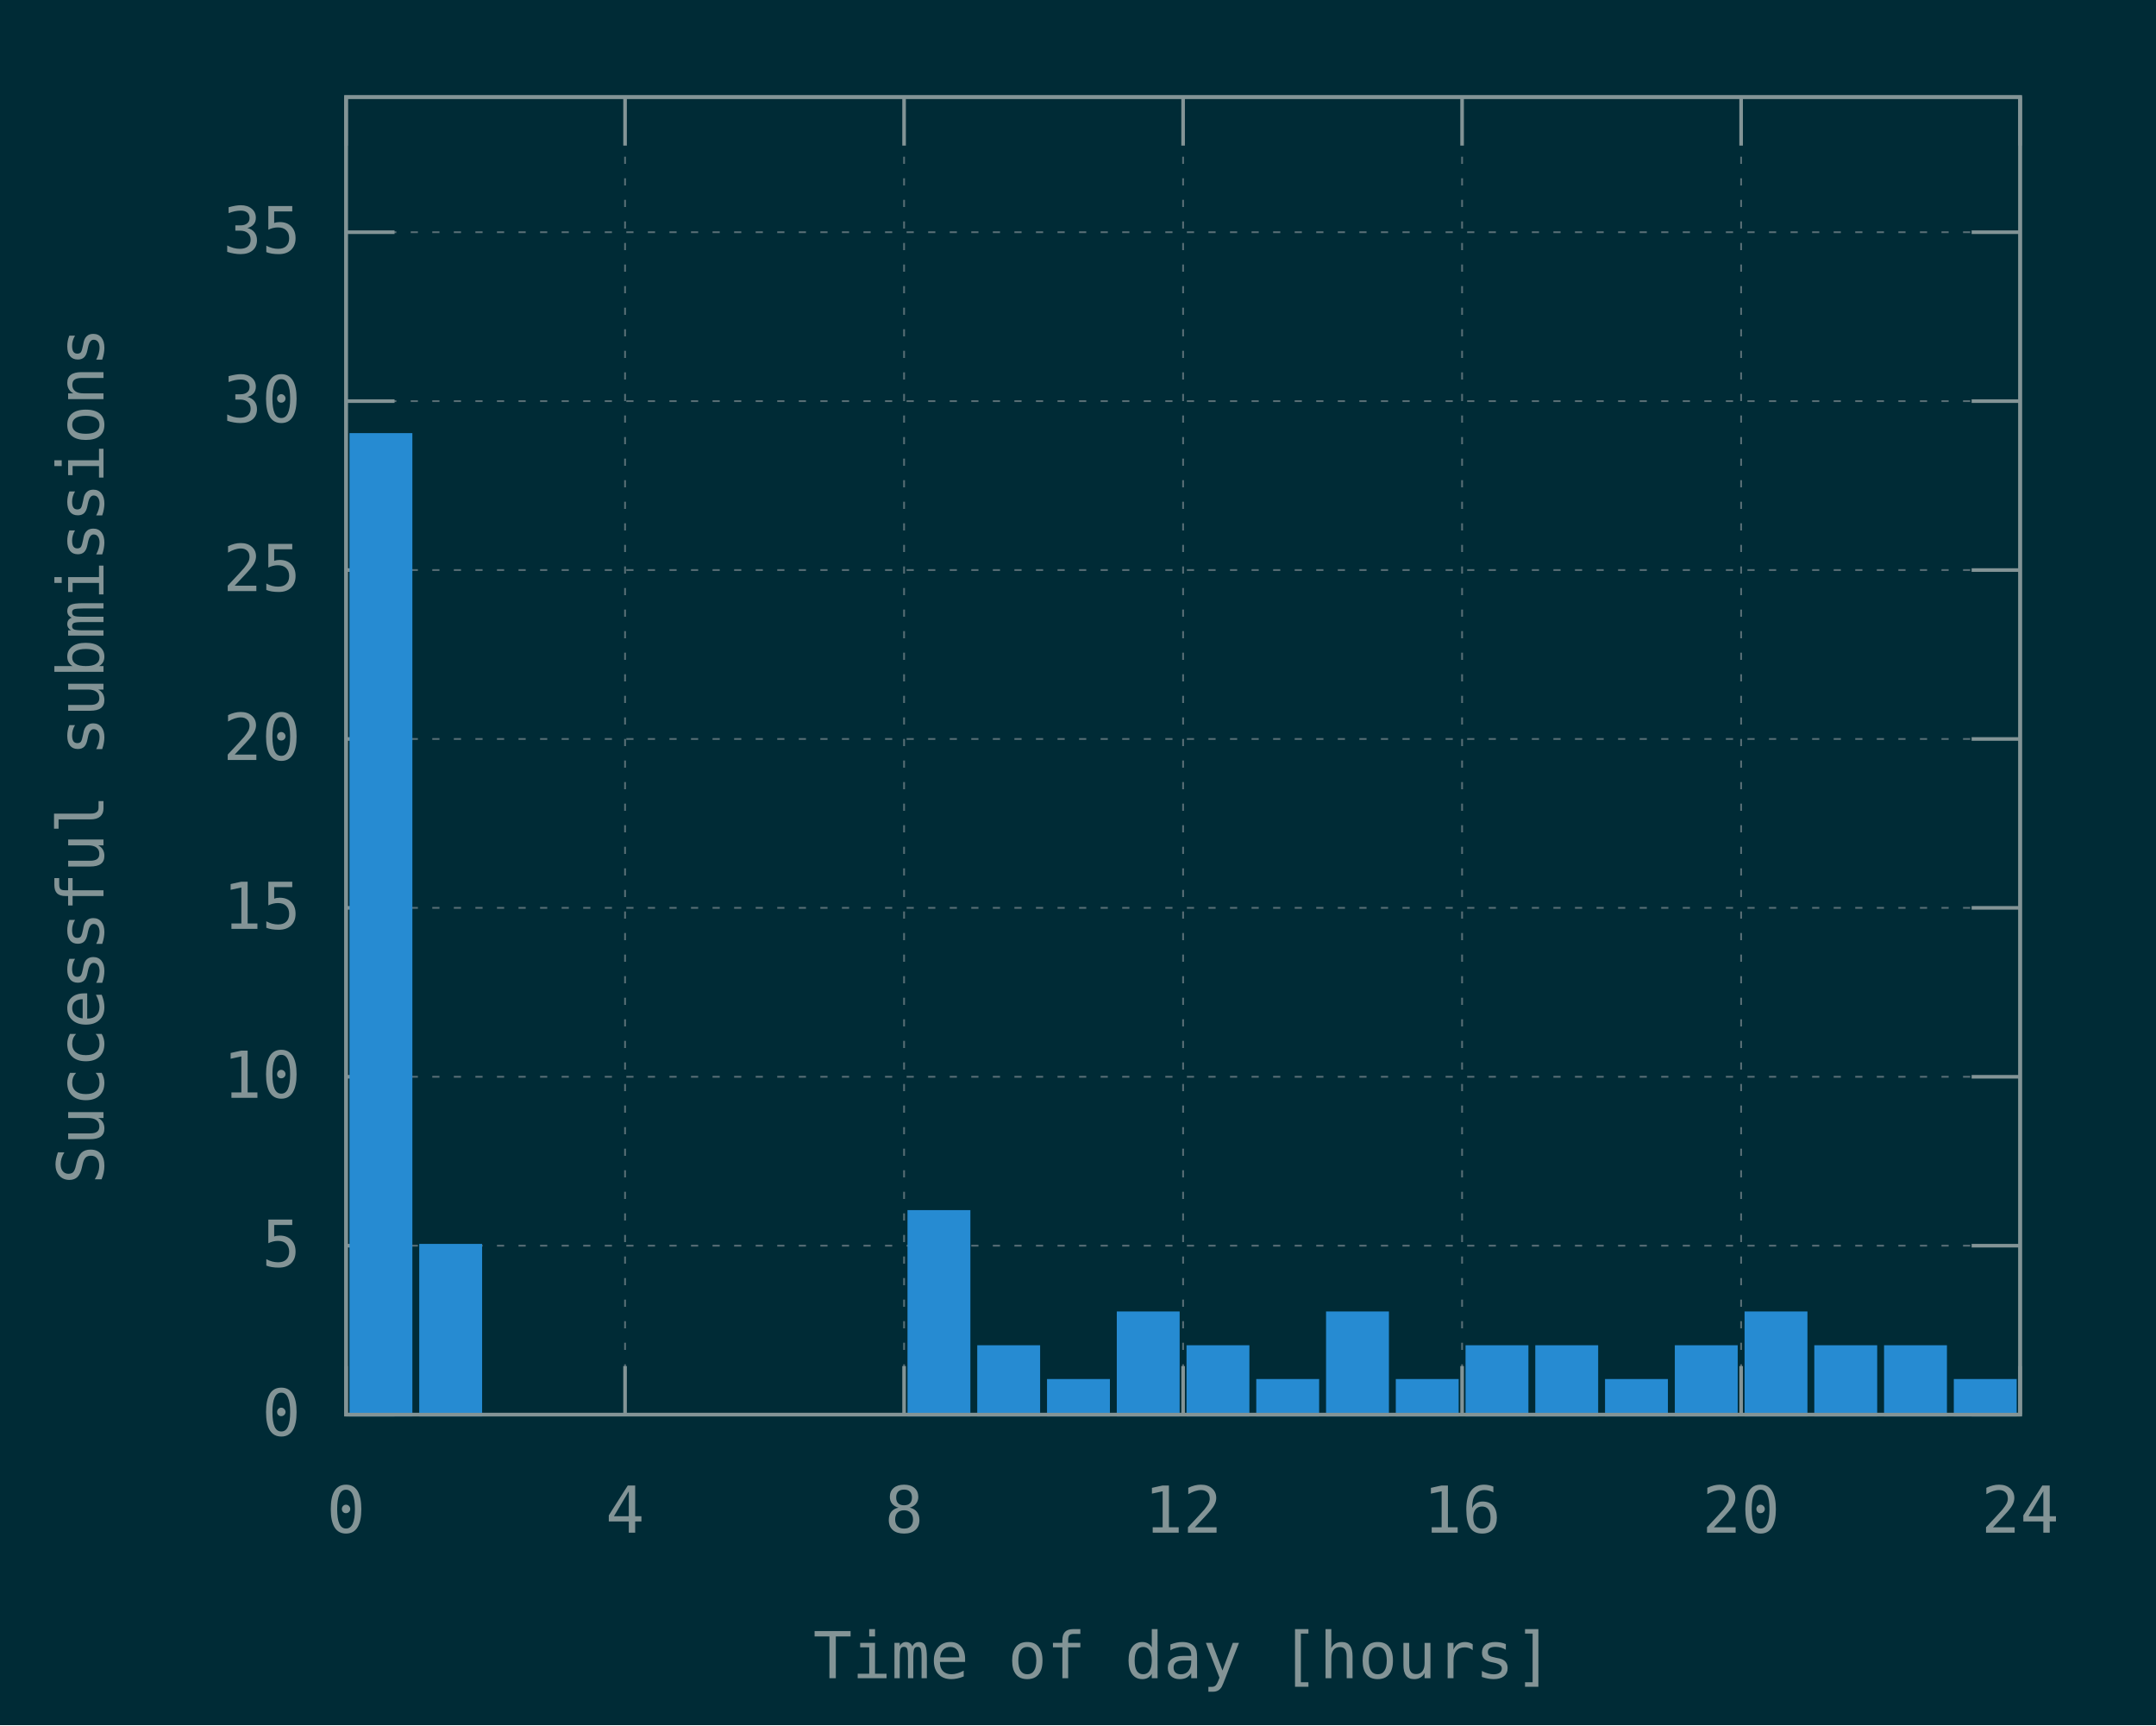
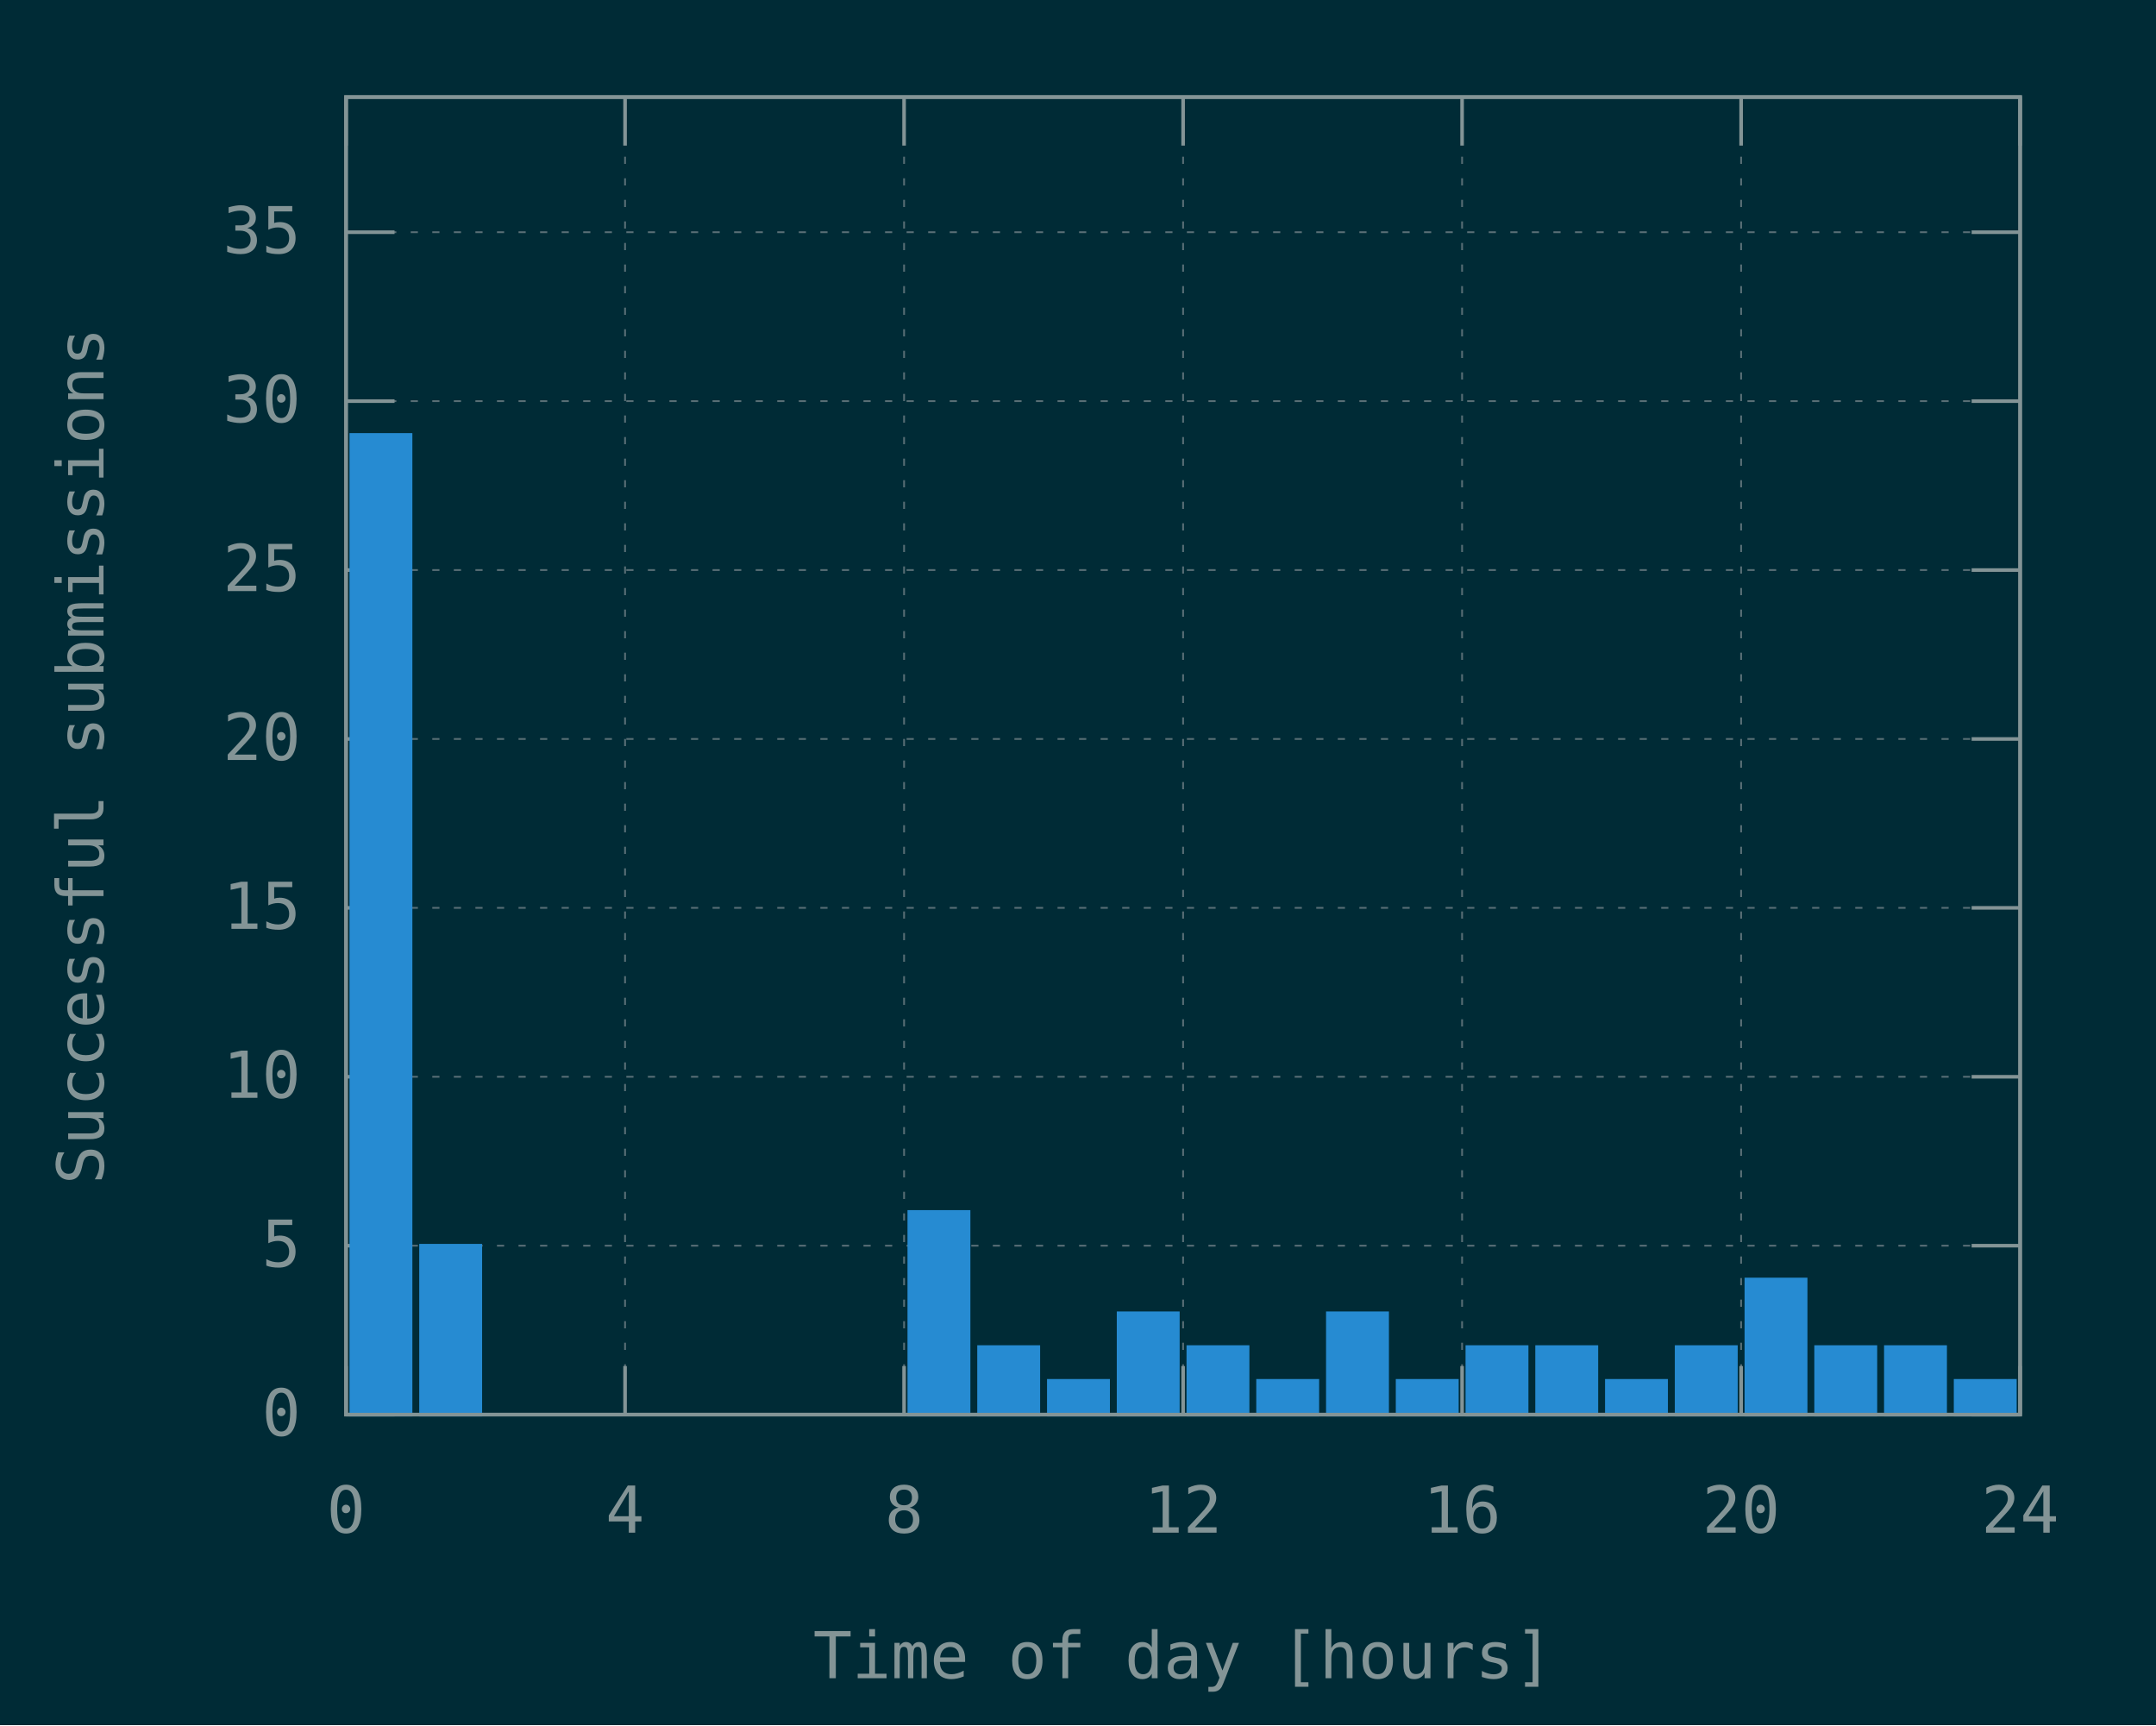
<svg xmlns="http://www.w3.org/2000/svg" xmlns:xlink="http://www.w3.org/1999/xlink" width="600" height="480" viewBox="0 0 600 480">
  <g id="gnuplot_canvas">
    <rect x="0" y="0" width="600" height="480" fill="#002b36" />
    <defs>
      <circle id="gpDot" r="0.5" stroke-width="0.5" stroke="currentColor" />
      <path id="gpPt0" stroke-width="0.148" stroke="currentColor" d="M-1,0 h2 M0,-1 v2" />
      <path id="gpPt1" stroke-width="0.148" stroke="currentColor" d="M-1,-1 L1,1 M1,-1 L-1,1" />
      <path id="gpPt2" stroke-width="0.148" stroke="currentColor" d="M-1,0 L1,0 M0,-1 L0,1 M-1,-1 L1,1 M-1,1 L1,-1" />
      <rect id="gpPt3" stroke-width="0.148" stroke="currentColor" x="-1" y="-1" width="2" height="2" />
      <rect id="gpPt4" stroke-width="0.148" stroke="currentColor" fill="currentColor" x="-1" y="-1" width="2" height="2" />
      <circle id="gpPt5" stroke-width="0.148" stroke="currentColor" cx="0" cy="0" r="1" />
      <use xlink:href="#gpPt5" id="gpPt6" fill="currentColor" stroke="none" />
      <path id="gpPt7" stroke-width="0.148" stroke="currentColor" d="M0,-1.33 L-1.33,0.67 L1.33,0.67 z" />
      <use xlink:href="#gpPt7" id="gpPt8" fill="currentColor" stroke="none" />
      <use xlink:href="#gpPt7" id="gpPt9" stroke="currentColor" transform="rotate(180)" />
      <use xlink:href="#gpPt9" id="gpPt10" fill="currentColor" stroke="none" />
      <use xlink:href="#gpPt3" id="gpPt11" stroke="currentColor" transform="rotate(45)" />
      <use xlink:href="#gpPt11" id="gpPt12" fill="currentColor" stroke="none" />
      <path id="gpPt13" stroke-width="0.148" stroke="currentColor" d="M0,1.330 L1.265,0.411 L0.782,-1.067 L-0.782,-1.076 L-1.265,0.411 z" />
      <use xlink:href="#gpPt13" id="gpPt14" fill="currentColor" stroke="none" />
      <filter id="textbox" filterUnits="objectBoundingBox" x="0" y="0" height="1" width="1">
        <feFlood flood-color="#002B36" flood-opacity="1" result="bgnd" />
        <feComposite in="SourceGraphic" in2="bgnd" operator="atop" />
      </filter>
      <filter id="greybox" filterUnits="objectBoundingBox" x="0" y="0" height="1" width="1">
        <feFlood flood-color="lightgrey" flood-opacity="1" result="grey" />
        <feComposite in="SourceGraphic" in2="grey" operator="atop" />
      </filter>
    </defs>
    <g fill="none" color="#002B36" stroke="currentColor" stroke-width="1.00" stroke-linecap="butt" stroke-linejoin="miter">
</g>
    <g fill="none" color="black" stroke="currentColor" stroke-width="1.00" stroke-linecap="butt" stroke-linejoin="miter">
</g>
    <g fill="none" color="black" stroke="rgb(131, 148, 150)" stroke-width="0.50" stroke-linecap="butt" stroke-linejoin="miter">
</g>
    <g fill="none" color="gray" stroke="currentColor" stroke-width="0.50" stroke-linecap="butt" stroke-linejoin="miter">
      <path stroke="rgb( 88, 110, 117)" stroke-dasharray="2,4" class="gridline" d="M96.30,393.60 L562.19,393.60  " />
    </g>
    <g fill="none" color="gray" stroke="rgb( 88, 110, 117)" stroke-width="1.00" stroke-linecap="butt" stroke-linejoin="miter">
</g>
    <g fill="none" color="black" stroke="currentColor" stroke-width="1.00" stroke-linecap="butt" stroke-linejoin="miter">
      <path stroke="rgb(131, 148, 150)" d="M96.30,393.60 L109.80,393.60 M562.19,393.60 L548.69,393.60  " />
      <g transform="translate(83.70,399.45)" stroke="none" fill="rgb(131,148,150)" font-family="Inconsolata" font-size="18.00" text-anchor="end">
        <text>
          <tspan font-family="Inconsolata"> 0</tspan>
        </text>
      </g>
    </g>
    <g fill="none" color="black" stroke="currentColor" stroke-width="1.00" stroke-linecap="butt" stroke-linejoin="miter">
</g>
    <g fill="none" color="black" stroke="rgb(131, 148, 150)" stroke-width="0.50" stroke-linecap="butt" stroke-linejoin="miter">
</g>
    <g fill="none" color="gray" stroke="currentColor" stroke-width="0.50" stroke-linecap="butt" stroke-linejoin="miter">
      <path stroke="rgb( 88, 110, 117)" stroke-dasharray="2,4" class="gridline" d="M96.30,346.60 L562.19,346.60  " />
    </g>
    <g fill="none" color="gray" stroke="rgb( 88, 110, 117)" stroke-width="1.00" stroke-linecap="butt" stroke-linejoin="miter">
</g>
    <g fill="none" color="black" stroke="currentColor" stroke-width="1.00" stroke-linecap="butt" stroke-linejoin="miter">
      <path stroke="rgb(131, 148, 150)" d="M96.30,346.60 L109.80,346.60 M562.19,346.60 L548.69,346.60  " />
      <g transform="translate(83.70,352.45)" stroke="none" fill="rgb(131,148,150)" font-family="Inconsolata" font-size="18.00" text-anchor="end">
        <text>
          <tspan font-family="Inconsolata"> 5</tspan>
        </text>
      </g>
    </g>
    <g fill="none" color="black" stroke="currentColor" stroke-width="1.00" stroke-linecap="butt" stroke-linejoin="miter">
</g>
    <g fill="none" color="black" stroke="rgb(131, 148, 150)" stroke-width="0.50" stroke-linecap="butt" stroke-linejoin="miter">
</g>
    <g fill="none" color="gray" stroke="currentColor" stroke-width="0.50" stroke-linecap="butt" stroke-linejoin="miter">
      <path stroke="rgb( 88, 110, 117)" stroke-dasharray="2,4" class="gridline" d="M96.30,299.60 L562.19,299.60  " />
    </g>
    <g fill="none" color="gray" stroke="rgb( 88, 110, 117)" stroke-width="1.00" stroke-linecap="butt" stroke-linejoin="miter">
</g>
    <g fill="none" color="black" stroke="currentColor" stroke-width="1.00" stroke-linecap="butt" stroke-linejoin="miter">
      <path stroke="rgb(131, 148, 150)" d="M96.30,299.60 L109.80,299.60 M562.19,299.60 L548.69,299.60  " />
      <g transform="translate(83.70,305.45)" stroke="none" fill="rgb(131,148,150)" font-family="Inconsolata" font-size="18.00" text-anchor="end">
        <text>
          <tspan font-family="Inconsolata"> 10</tspan>
        </text>
      </g>
    </g>
    <g fill="none" color="black" stroke="currentColor" stroke-width="1.00" stroke-linecap="butt" stroke-linejoin="miter">
</g>
    <g fill="none" color="black" stroke="rgb(131, 148, 150)" stroke-width="0.50" stroke-linecap="butt" stroke-linejoin="miter">
</g>
    <g fill="none" color="gray" stroke="currentColor" stroke-width="0.50" stroke-linecap="butt" stroke-linejoin="miter">
      <path stroke="rgb( 88, 110, 117)" stroke-dasharray="2,4" class="gridline" d="M96.30,252.60 L562.19,252.60  " />
    </g>
    <g fill="none" color="gray" stroke="rgb( 88, 110, 117)" stroke-width="1.00" stroke-linecap="butt" stroke-linejoin="miter">
</g>
    <g fill="none" color="black" stroke="currentColor" stroke-width="1.00" stroke-linecap="butt" stroke-linejoin="miter">
      <path stroke="rgb(131, 148, 150)" d="M96.30,252.60 L109.80,252.60 M562.19,252.60 L548.69,252.60  " />
      <g transform="translate(83.70,258.45)" stroke="none" fill="rgb(131,148,150)" font-family="Inconsolata" font-size="18.00" text-anchor="end">
        <text>
          <tspan font-family="Inconsolata"> 15</tspan>
        </text>
      </g>
    </g>
    <g fill="none" color="black" stroke="currentColor" stroke-width="1.00" stroke-linecap="butt" stroke-linejoin="miter">
</g>
    <g fill="none" color="black" stroke="rgb(131, 148, 150)" stroke-width="0.50" stroke-linecap="butt" stroke-linejoin="miter">
</g>
    <g fill="none" color="gray" stroke="currentColor" stroke-width="0.50" stroke-linecap="butt" stroke-linejoin="miter">
      <path stroke="rgb( 88, 110, 117)" stroke-dasharray="2,4" class="gridline" d="M96.30,205.61 L562.19,205.61  " />
    </g>
    <g fill="none" color="gray" stroke="rgb( 88, 110, 117)" stroke-width="1.00" stroke-linecap="butt" stroke-linejoin="miter">
</g>
    <g fill="none" color="black" stroke="currentColor" stroke-width="1.00" stroke-linecap="butt" stroke-linejoin="miter">
      <path stroke="rgb(131, 148, 150)" d="M96.30,205.61 L109.80,205.61 M562.19,205.61 L548.69,205.61  " />
      <g transform="translate(83.70,211.46)" stroke="none" fill="rgb(131,148,150)" font-family="Inconsolata" font-size="18.00" text-anchor="end">
        <text>
          <tspan font-family="Inconsolata"> 20</tspan>
        </text>
      </g>
    </g>
    <g fill="none" color="black" stroke="currentColor" stroke-width="1.00" stroke-linecap="butt" stroke-linejoin="miter">
</g>
    <g fill="none" color="black" stroke="rgb(131, 148, 150)" stroke-width="0.50" stroke-linecap="butt" stroke-linejoin="miter">
</g>
    <g fill="none" color="gray" stroke="currentColor" stroke-width="0.50" stroke-linecap="butt" stroke-linejoin="miter">
      <path stroke="rgb( 88, 110, 117)" stroke-dasharray="2,4" class="gridline" d="M96.30,158.61 L562.19,158.61  " />
    </g>
    <g fill="none" color="gray" stroke="rgb( 88, 110, 117)" stroke-width="1.00" stroke-linecap="butt" stroke-linejoin="miter">
</g>
    <g fill="none" color="black" stroke="currentColor" stroke-width="1.00" stroke-linecap="butt" stroke-linejoin="miter">
      <path stroke="rgb(131, 148, 150)" d="M96.30,158.61 L109.80,158.61 M562.19,158.61 L548.69,158.61  " />
      <g transform="translate(83.70,164.46)" stroke="none" fill="rgb(131,148,150)" font-family="Inconsolata" font-size="18.00" text-anchor="end">
        <text>
          <tspan font-family="Inconsolata"> 25</tspan>
        </text>
      </g>
    </g>
    <g fill="none" color="black" stroke="currentColor" stroke-width="1.00" stroke-linecap="butt" stroke-linejoin="miter">
</g>
    <g fill="none" color="black" stroke="rgb(131, 148, 150)" stroke-width="0.50" stroke-linecap="butt" stroke-linejoin="miter">
</g>
    <g fill="none" color="gray" stroke="currentColor" stroke-width="0.50" stroke-linecap="butt" stroke-linejoin="miter">
      <path stroke="rgb( 88, 110, 117)" stroke-dasharray="2,4" class="gridline" d="M96.30,111.61 L562.19,111.61  " />
    </g>
    <g fill="none" color="gray" stroke="rgb( 88, 110, 117)" stroke-width="1.00" stroke-linecap="butt" stroke-linejoin="miter">
</g>
    <g fill="none" color="black" stroke="currentColor" stroke-width="1.00" stroke-linecap="butt" stroke-linejoin="miter">
      <path stroke="rgb(131, 148, 150)" d="M96.30,111.61 L109.80,111.61 M562.19,111.61 L548.69,111.61  " />
      <g transform="translate(83.70,117.46)" stroke="none" fill="rgb(131,148,150)" font-family="Inconsolata" font-size="18.00" text-anchor="end">
        <text>
          <tspan font-family="Inconsolata"> 30</tspan>
        </text>
      </g>
    </g>
    <g fill="none" color="black" stroke="currentColor" stroke-width="1.00" stroke-linecap="butt" stroke-linejoin="miter">
</g>
    <g fill="none" color="black" stroke="rgb(131, 148, 150)" stroke-width="0.50" stroke-linecap="butt" stroke-linejoin="miter">
</g>
    <g fill="none" color="gray" stroke="currentColor" stroke-width="0.50" stroke-linecap="butt" stroke-linejoin="miter">
      <path stroke="rgb( 88, 110, 117)" stroke-dasharray="2,4" class="gridline" d="M96.30,64.61 L562.19,64.61  " />
    </g>
    <g fill="none" color="gray" stroke="rgb( 88, 110, 117)" stroke-width="1.00" stroke-linecap="butt" stroke-linejoin="miter">
</g>
    <g fill="none" color="black" stroke="currentColor" stroke-width="1.00" stroke-linecap="butt" stroke-linejoin="miter">
      <path stroke="rgb(131, 148, 150)" d="M96.30,64.61 L109.80,64.61 M562.19,64.61 L548.69,64.61  " />
      <g transform="translate(83.70,70.46)" stroke="none" fill="rgb(131,148,150)" font-family="Inconsolata" font-size="18.00" text-anchor="end">
        <text>
          <tspan font-family="Inconsolata"> 35</tspan>
        </text>
      </g>
    </g>
    <g fill="none" color="black" stroke="currentColor" stroke-width="1.00" stroke-linecap="butt" stroke-linejoin="miter">
</g>
    <g fill="none" color="black" stroke="rgb(131, 148, 150)" stroke-width="0.50" stroke-linecap="butt" stroke-linejoin="miter">
</g>
    <g fill="none" color="gray" stroke="currentColor" stroke-width="0.50" stroke-linecap="butt" stroke-linejoin="miter">
      <path stroke="rgb( 88, 110, 117)" stroke-dasharray="2,4" class="gridline" d="M96.30,393.60 L96.30,27.01  " />
    </g>
    <g fill="none" color="gray" stroke="rgb( 88, 110, 117)" stroke-width="1.00" stroke-linecap="butt" stroke-linejoin="miter">
</g>
    <g fill="none" color="black" stroke="currentColor" stroke-width="1.00" stroke-linecap="butt" stroke-linejoin="miter">
      <path stroke="rgb(131, 148, 150)" d="M96.30,393.60 L96.30,380.10 M96.30,27.01 L96.30,40.51  " />
      <g transform="translate(96.30,426.45)" stroke="none" fill="rgb(131,148,150)" font-family="Inconsolata" font-size="18.00" text-anchor="middle">
        <text>
          <tspan font-family="Inconsolata"> 0</tspan>
        </text>
      </g>
    </g>
    <g fill="none" color="black" stroke="currentColor" stroke-width="1.00" stroke-linecap="butt" stroke-linejoin="miter">
</g>
    <g fill="none" color="black" stroke="rgb(131, 148, 150)" stroke-width="0.50" stroke-linecap="butt" stroke-linejoin="miter">
</g>
    <g fill="none" color="gray" stroke="currentColor" stroke-width="0.50" stroke-linecap="butt" stroke-linejoin="miter">
      <path stroke="rgb( 88, 110, 117)" stroke-dasharray="2,4" class="gridline" d="M173.95,393.60 L173.95,27.01  " />
    </g>
    <g fill="none" color="gray" stroke="rgb( 88, 110, 117)" stroke-width="1.00" stroke-linecap="butt" stroke-linejoin="miter">
</g>
    <g fill="none" color="black" stroke="currentColor" stroke-width="1.00" stroke-linecap="butt" stroke-linejoin="miter">
      <path stroke="rgb(131, 148, 150)" d="M173.95,393.60 L173.95,380.10 M173.95,27.01 L173.95,40.51  " />
      <g transform="translate(173.95,426.45)" stroke="none" fill="rgb(131,148,150)" font-family="Inconsolata" font-size="18.00" text-anchor="middle">
        <text>
          <tspan font-family="Inconsolata"> 4</tspan>
        </text>
      </g>
    </g>
    <g fill="none" color="black" stroke="currentColor" stroke-width="1.00" stroke-linecap="butt" stroke-linejoin="miter">
</g>
    <g fill="none" color="black" stroke="rgb(131, 148, 150)" stroke-width="0.50" stroke-linecap="butt" stroke-linejoin="miter">
</g>
    <g fill="none" color="gray" stroke="currentColor" stroke-width="0.50" stroke-linecap="butt" stroke-linejoin="miter">
      <path stroke="rgb( 88, 110, 117)" stroke-dasharray="2,4" class="gridline" d="M251.60,393.60 L251.60,27.01  " />
    </g>
    <g fill="none" color="gray" stroke="rgb( 88, 110, 117)" stroke-width="1.00" stroke-linecap="butt" stroke-linejoin="miter">
</g>
    <g fill="none" color="black" stroke="currentColor" stroke-width="1.00" stroke-linecap="butt" stroke-linejoin="miter">
      <path stroke="rgb(131, 148, 150)" d="M251.60,393.60 L251.60,380.10 M251.60,27.01 L251.60,40.51  " />
      <g transform="translate(251.60,426.45)" stroke="none" fill="rgb(131,148,150)" font-family="Inconsolata" font-size="18.00" text-anchor="middle">
        <text>
          <tspan font-family="Inconsolata"> 8</tspan>
        </text>
      </g>
    </g>
    <g fill="none" color="black" stroke="currentColor" stroke-width="1.00" stroke-linecap="butt" stroke-linejoin="miter">
</g>
    <g fill="none" color="black" stroke="rgb(131, 148, 150)" stroke-width="0.50" stroke-linecap="butt" stroke-linejoin="miter">
</g>
    <g fill="none" color="gray" stroke="currentColor" stroke-width="0.50" stroke-linecap="butt" stroke-linejoin="miter">
      <path stroke="rgb( 88, 110, 117)" stroke-dasharray="2,4" class="gridline" d="M329.25,393.60 L329.25,27.01  " />
    </g>
    <g fill="none" color="gray" stroke="rgb( 88, 110, 117)" stroke-width="1.00" stroke-linecap="butt" stroke-linejoin="miter">
</g>
    <g fill="none" color="black" stroke="currentColor" stroke-width="1.00" stroke-linecap="butt" stroke-linejoin="miter">
      <path stroke="rgb(131, 148, 150)" d="M329.25,393.60 L329.25,380.10 M329.25,27.01 L329.25,40.51  " />
      <g transform="translate(329.25,426.45)" stroke="none" fill="rgb(131,148,150)" font-family="Inconsolata" font-size="18.00" text-anchor="middle">
        <text>
          <tspan font-family="Inconsolata"> 12</tspan>
        </text>
      </g>
    </g>
    <g fill="none" color="black" stroke="currentColor" stroke-width="1.00" stroke-linecap="butt" stroke-linejoin="miter">
</g>
    <g fill="none" color="black" stroke="rgb(131, 148, 150)" stroke-width="0.50" stroke-linecap="butt" stroke-linejoin="miter">
</g>
    <g fill="none" color="gray" stroke="currentColor" stroke-width="0.50" stroke-linecap="butt" stroke-linejoin="miter">
      <path stroke="rgb( 88, 110, 117)" stroke-dasharray="2,4" class="gridline" d="M406.89,393.60 L406.89,27.01  " />
    </g>
    <g fill="none" color="gray" stroke="rgb( 88, 110, 117)" stroke-width="1.00" stroke-linecap="butt" stroke-linejoin="miter">
</g>
    <g fill="none" color="black" stroke="currentColor" stroke-width="1.00" stroke-linecap="butt" stroke-linejoin="miter">
      <path stroke="rgb(131, 148, 150)" d="M406.89,393.60 L406.89,380.10 M406.89,27.01 L406.89,40.51  " />
      <g transform="translate(406.89,426.45)" stroke="none" fill="rgb(131,148,150)" font-family="Inconsolata" font-size="18.00" text-anchor="middle">
        <text>
          <tspan font-family="Inconsolata"> 16</tspan>
        </text>
      </g>
    </g>
    <g fill="none" color="black" stroke="currentColor" stroke-width="1.00" stroke-linecap="butt" stroke-linejoin="miter">
</g>
    <g fill="none" color="black" stroke="rgb(131, 148, 150)" stroke-width="0.50" stroke-linecap="butt" stroke-linejoin="miter">
</g>
    <g fill="none" color="gray" stroke="currentColor" stroke-width="0.50" stroke-linecap="butt" stroke-linejoin="miter">
      <path stroke="rgb( 88, 110, 117)" stroke-dasharray="2,4" class="gridline" d="M484.54,393.60 L484.54,40.51 L484.54,27.01  " />
    </g>
    <g fill="none" color="gray" stroke="rgb( 88, 110, 117)" stroke-width="1.00" stroke-linecap="butt" stroke-linejoin="miter">
</g>
    <g fill="none" color="black" stroke="currentColor" stroke-width="1.00" stroke-linecap="butt" stroke-linejoin="miter">
      <path stroke="rgb(131, 148, 150)" d="M484.54,393.60 L484.54,380.10 M484.54,27.01 L484.54,40.51  " />
      <g transform="translate(484.54,426.45)" stroke="none" fill="rgb(131,148,150)" font-family="Inconsolata" font-size="18.00" text-anchor="middle">
        <text>
          <tspan font-family="Inconsolata"> 20</tspan>
        </text>
      </g>
    </g>
    <g fill="none" color="black" stroke="currentColor" stroke-width="1.00" stroke-linecap="butt" stroke-linejoin="miter">
</g>
    <g fill="none" color="black" stroke="rgb(131, 148, 150)" stroke-width="0.50" stroke-linecap="butt" stroke-linejoin="miter">
</g>
    <g fill="none" color="gray" stroke="currentColor" stroke-width="0.50" stroke-linecap="butt" stroke-linejoin="miter">
      <path stroke="rgb( 88, 110, 117)" stroke-dasharray="2,4" class="gridline" d="M562.19,393.60 L562.19,27.01  " />
    </g>
    <g fill="none" color="gray" stroke="rgb( 88, 110, 117)" stroke-width="1.00" stroke-linecap="butt" stroke-linejoin="miter">
</g>
    <g fill="none" color="black" stroke="currentColor" stroke-width="1.00" stroke-linecap="butt" stroke-linejoin="miter">
      <path stroke="rgb(131, 148, 150)" d="M562.19,393.60 L562.19,380.10 M562.19,27.01 L562.19,40.51  " />
      <g transform="translate(562.19,426.45)" stroke="none" fill="rgb(131,148,150)" font-family="Inconsolata" font-size="18.00" text-anchor="middle">
        <text>
          <tspan font-family="Inconsolata"> 24</tspan>
        </text>
      </g>
    </g>
    <g fill="none" color="black" stroke="currentColor" stroke-width="1.00" stroke-linecap="butt" stroke-linejoin="miter">
</g>
    <g fill="none" color="black" stroke="currentColor" stroke-width="1.00" stroke-linecap="butt" stroke-linejoin="miter">
      <path stroke="rgb(131, 148, 150)" d="M96.30,27.01 L96.30,393.60 L562.19,393.60 L562.19,27.01 L96.30,27.01 Z  " />
    </g>
    <g fill="none" color="black" stroke="currentColor" stroke-width="1.00" stroke-linecap="butt" stroke-linejoin="miter">
      <g transform="translate(28.80,210.31) rotate(270)" stroke="none" fill="rgb(131,148,150)" font-family="Inconsolata" font-size="18.00" text-anchor="middle">
        <text>
          <tspan font-family="Inconsolata">Successful submissions</tspan>
        </text>
      </g>
    </g>
    <g fill="none" color="black" stroke="currentColor" stroke-width="1.00" stroke-linecap="butt" stroke-linejoin="miter">
      <g transform="translate(329.24,466.95)" stroke="none" fill="rgb(131,148,150)" font-family="Inconsolata" font-size="18.00" text-anchor="middle">
        <text>
          <tspan font-family="Inconsolata">Time of day [hours]</tspan>
        </text>
      </g>
    </g>
    <g fill="none" color="black" stroke="currentColor" stroke-width="1.00" stroke-linecap="butt" stroke-linejoin="miter">
</g>
    <g id="gnuplot_plot_1">
      <g fill="none" color="black" stroke="currentColor" stroke-width="1.00" stroke-linecap="butt" stroke-linejoin="miter">
        <g stroke="none" shape-rendering="crispEdges">
          <polygon fill="rgb( 38, 139, 210)" points="97.76,393.60 114.27,393.60 114.27,121.00 97.76,121.00 " />
        </g>
        <path stroke="rgb( 38, 139, 210)" d="M97.76,393.60 L97.76,121.01 L114.26,121.01 L114.26,393.60 L97.76,393.60 Z  " />
        <g stroke="none" shape-rendering="crispEdges">
          <polygon fill="rgb( 38, 139, 210)" points="117.17,393.60 133.68,393.60 133.68,346.59 117.17,346.59 " />
        </g>
        <path stroke="rgb( 38, 139, 210)" d="M117.17,393.60 L117.17,346.60 L133.67,346.60 L133.67,393.60 L117.17,393.60 Z  " />
        <g stroke="none" shape-rendering="crispEdges">
          <polygon fill="rgb( 38, 139, 210)" points="253.05,393.60 269.56,393.60 269.56,337.19 253.05,337.19 " />
        </g>
        <path stroke="rgb( 38, 139, 210)" d="M253.05,393.60 L253.05,337.20 L269.55,337.20 L269.55,393.60 L253.05,393.60 Z  " />
        <g stroke="none" shape-rendering="crispEdges">
          <polygon fill="rgb( 38, 139, 210)" points="272.46,393.60 288.97,393.60 288.97,374.79 272.46,374.79 " />
        </g>
        <path stroke="rgb( 38, 139, 210)" d="M272.46,393.60 L272.46,374.80 L288.96,374.80 L288.96,393.60 L272.46,393.60 Z  " />
        <g stroke="none" shape-rendering="crispEdges">
          <polygon fill="rgb( 38, 139, 210)" points="291.88,393.60 308.39,393.60 308.39,384.19 291.88,384.19 " />
        </g>
        <path stroke="rgb( 38, 139, 210)" d="M291.88,393.60 L291.88,384.20 L308.38,384.20 L308.38,393.60 L291.88,393.60 Z  " />
        <g stroke="none" shape-rendering="crispEdges">
          <polygon fill="rgb( 38, 139, 210)" points="311.29,393.60 327.80,393.60 327.80,365.39 311.29,365.39 " />
        </g>
        <path stroke="rgb( 38, 139, 210)" d="M311.29,393.60 L311.29,365.40 L327.79,365.40 L327.79,393.60 L311.29,393.60 Z  " />
        <g stroke="none" shape-rendering="crispEdges">
          <polygon fill="rgb( 38, 139, 210)" points="330.70,393.60 347.21,393.60 347.21,374.79 330.70,374.79 " />
        </g>
        <path stroke="rgb( 38, 139, 210)" d="M330.70,393.60 L330.70,374.80 L347.20,374.80 L347.20,393.60 L330.70,393.60 Z  " />
        <g stroke="none" shape-rendering="crispEdges">
          <polygon fill="rgb( 38, 139, 210)" points="350.11,393.60 366.62,393.60 366.62,384.19 350.11,384.19 " />
        </g>
        <path stroke="rgb( 38, 139, 210)" d="M350.11,393.60 L350.11,384.20 L366.61,384.20 L366.61,393.60 L350.11,393.60 Z  " />
        <g stroke="none" shape-rendering="crispEdges">
          <polygon fill="rgb( 38, 139, 210)" points="369.53,393.60 386.04,393.60 386.04,365.39 369.53,365.39 " />
        </g>
        <path stroke="rgb( 38, 139, 210)" d="M369.53,393.60 L369.53,365.40 L386.03,365.40 L386.03,393.60 L369.53,393.60 Z  " />
        <g stroke="none" shape-rendering="crispEdges">
          <polygon fill="rgb( 38, 139, 210)" points="388.94,393.60 405.45,393.60 405.45,384.19 388.94,384.19 " />
        </g>
        <path stroke="rgb( 38, 139, 210)" d="M388.94,393.60 L388.94,384.20 L405.44,384.20 L405.44,393.60 L388.94,393.60 Z  " />
        <g stroke="none" shape-rendering="crispEdges">
          <polygon fill="rgb( 38, 139, 210)" points="408.35,393.60 424.86,393.60 424.86,374.79 408.35,374.79 " />
        </g>
        <path stroke="rgb( 38, 139, 210)" d="M408.35,393.60 L408.35,374.80 L424.85,374.80 L424.85,393.60 L408.35,393.60 Z  " />
        <g stroke="none" shape-rendering="crispEdges">
          <polygon fill="rgb( 38, 139, 210)" points="427.76,393.60 444.27,393.60 444.27,374.79 427.76,374.79 " />
        </g>
        <path stroke="rgb( 38, 139, 210)" d="M427.76,393.60 L427.76,374.80 L444.26,374.80 L444.26,393.60 L427.76,393.60 Z  " />
        <g stroke="none" shape-rendering="crispEdges">
          <polygon fill="rgb( 38, 139, 210)" points="447.17,393.60 463.68,393.60 463.68,384.19 447.17,384.19 " />
        </g>
        <path stroke="rgb( 38, 139, 210)" d="M447.17,393.60 L447.17,384.20 L463.67,384.20 L463.67,393.60 L447.17,393.60 Z  " />
        <g stroke="none" shape-rendering="crispEdges">
          <polygon fill="rgb( 38, 139, 210)" points="466.59,393.60 483.10,393.60 483.10,374.79 466.59,374.79 " />
        </g>
        <path stroke="rgb( 38, 139, 210)" d="M466.59,393.60 L466.59,374.80 L483.09,374.80 L483.09,393.60 L466.59,393.60 Z  " />
        <g stroke="none" shape-rendering="crispEdges">
-           <polygon fill="rgb( 38, 139, 210)" points="486.00,393.60 502.51,393.60 502.51,365.39 486.00,365.39 " />
-         </g>
-         <path stroke="rgb( 38, 139, 210)" d="M486.00,393.60 L486.00,365.40 L502.50,365.40 L502.50,393.60 L486.00,393.60 Z  " />
+           <polygon fill="rgb( 38, 139, 210)" points="486.00,393.60 502.51,393.60 502.51,355.99 486.00,355.99 " />
+         </g>
+         <path stroke="rgb( 38, 139, 210)" d="M486.00,393.60 L486.00,356.00 L502.50,356.00 L502.50,393.60 L486.00,393.60 Z  " />
        <g stroke="none" shape-rendering="crispEdges">
          <polygon fill="rgb( 38, 139, 210)" points="505.41,393.60 521.92,393.60 521.92,374.79 505.41,374.79 " />
        </g>
        <path stroke="rgb( 38, 139, 210)" d="M505.41,393.60 L505.41,374.80 L521.91,374.80 L521.91,393.60 L505.41,393.60 Z  " />
        <g stroke="none" shape-rendering="crispEdges">
          <polygon fill="rgb( 38, 139, 210)" points="524.82,393.60 541.33,393.60 541.33,374.79 524.82,374.79 " />
        </g>
        <path stroke="rgb( 38, 139, 210)" d="M524.82,393.60 L524.82,374.80 L541.32,374.80 L541.32,393.60 L524.82,393.60 Z  " />
        <g stroke="none" shape-rendering="crispEdges">
          <polygon fill="rgb( 38, 139, 210)" points="544.23,393.60 560.74,393.60 560.74,384.19 544.23,384.19 " />
        </g>
        <path stroke="rgb( 38, 139, 210)" d="M544.23,393.60 L544.23,384.20 L560.73,384.20 L560.73,393.60 L544.23,393.60 Z  " />
      </g>
    </g>
    <g fill="none" color="#002B36" stroke="rgb( 38, 139, 210)" stroke-width="2.00" stroke-linecap="butt" stroke-linejoin="miter">
</g>
    <g fill="none" color="black" stroke="currentColor" stroke-width="2.00" stroke-linecap="butt" stroke-linejoin="miter">
</g>
    <g fill="none" color="black" stroke="black" stroke-width="1.00" stroke-linecap="butt" stroke-linejoin="miter">
</g>
    <g fill="none" color="black" stroke="currentColor" stroke-width="1.00" stroke-linecap="butt" stroke-linejoin="miter">
      <path stroke="rgb(131, 148, 150)" d="M96.30,27.01 L96.30,393.60 L562.19,393.60 L562.19,27.01 L96.30,27.01 Z  " />
    </g>
    <g fill="none" color="black" stroke="currentColor" stroke-width="1.00" stroke-linecap="butt" stroke-linejoin="miter">
</g>
  </g>
</svg>
